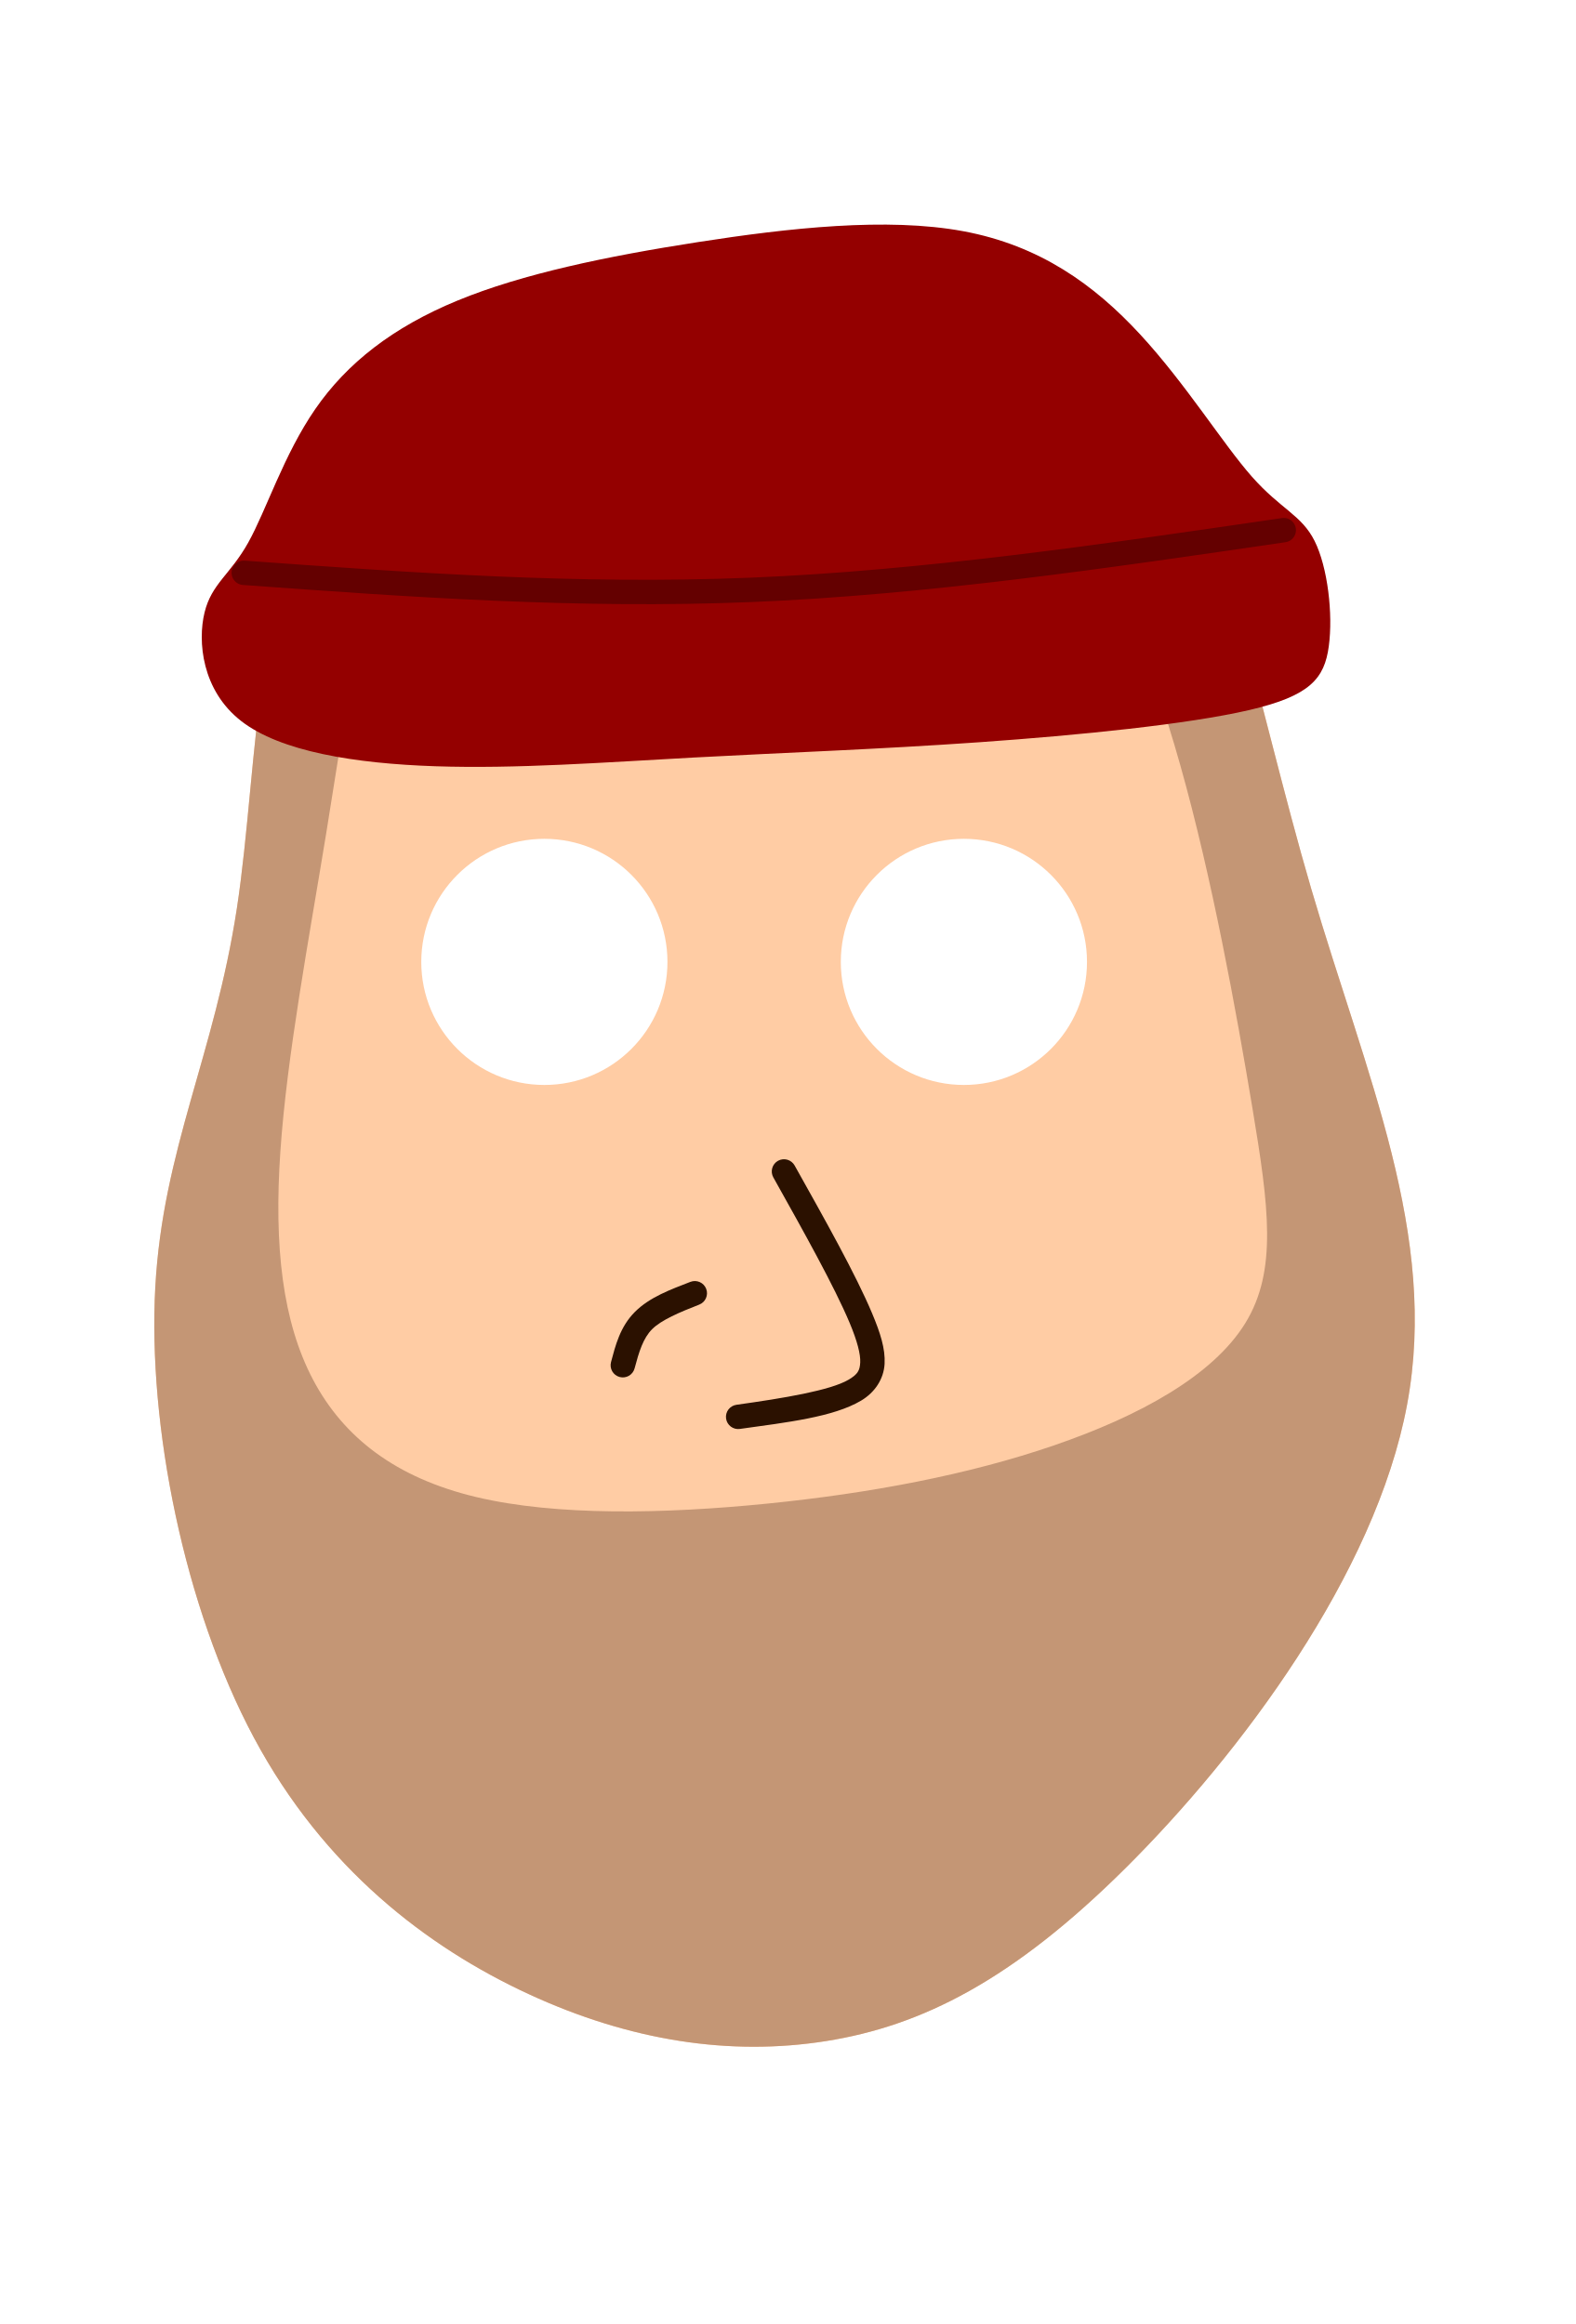
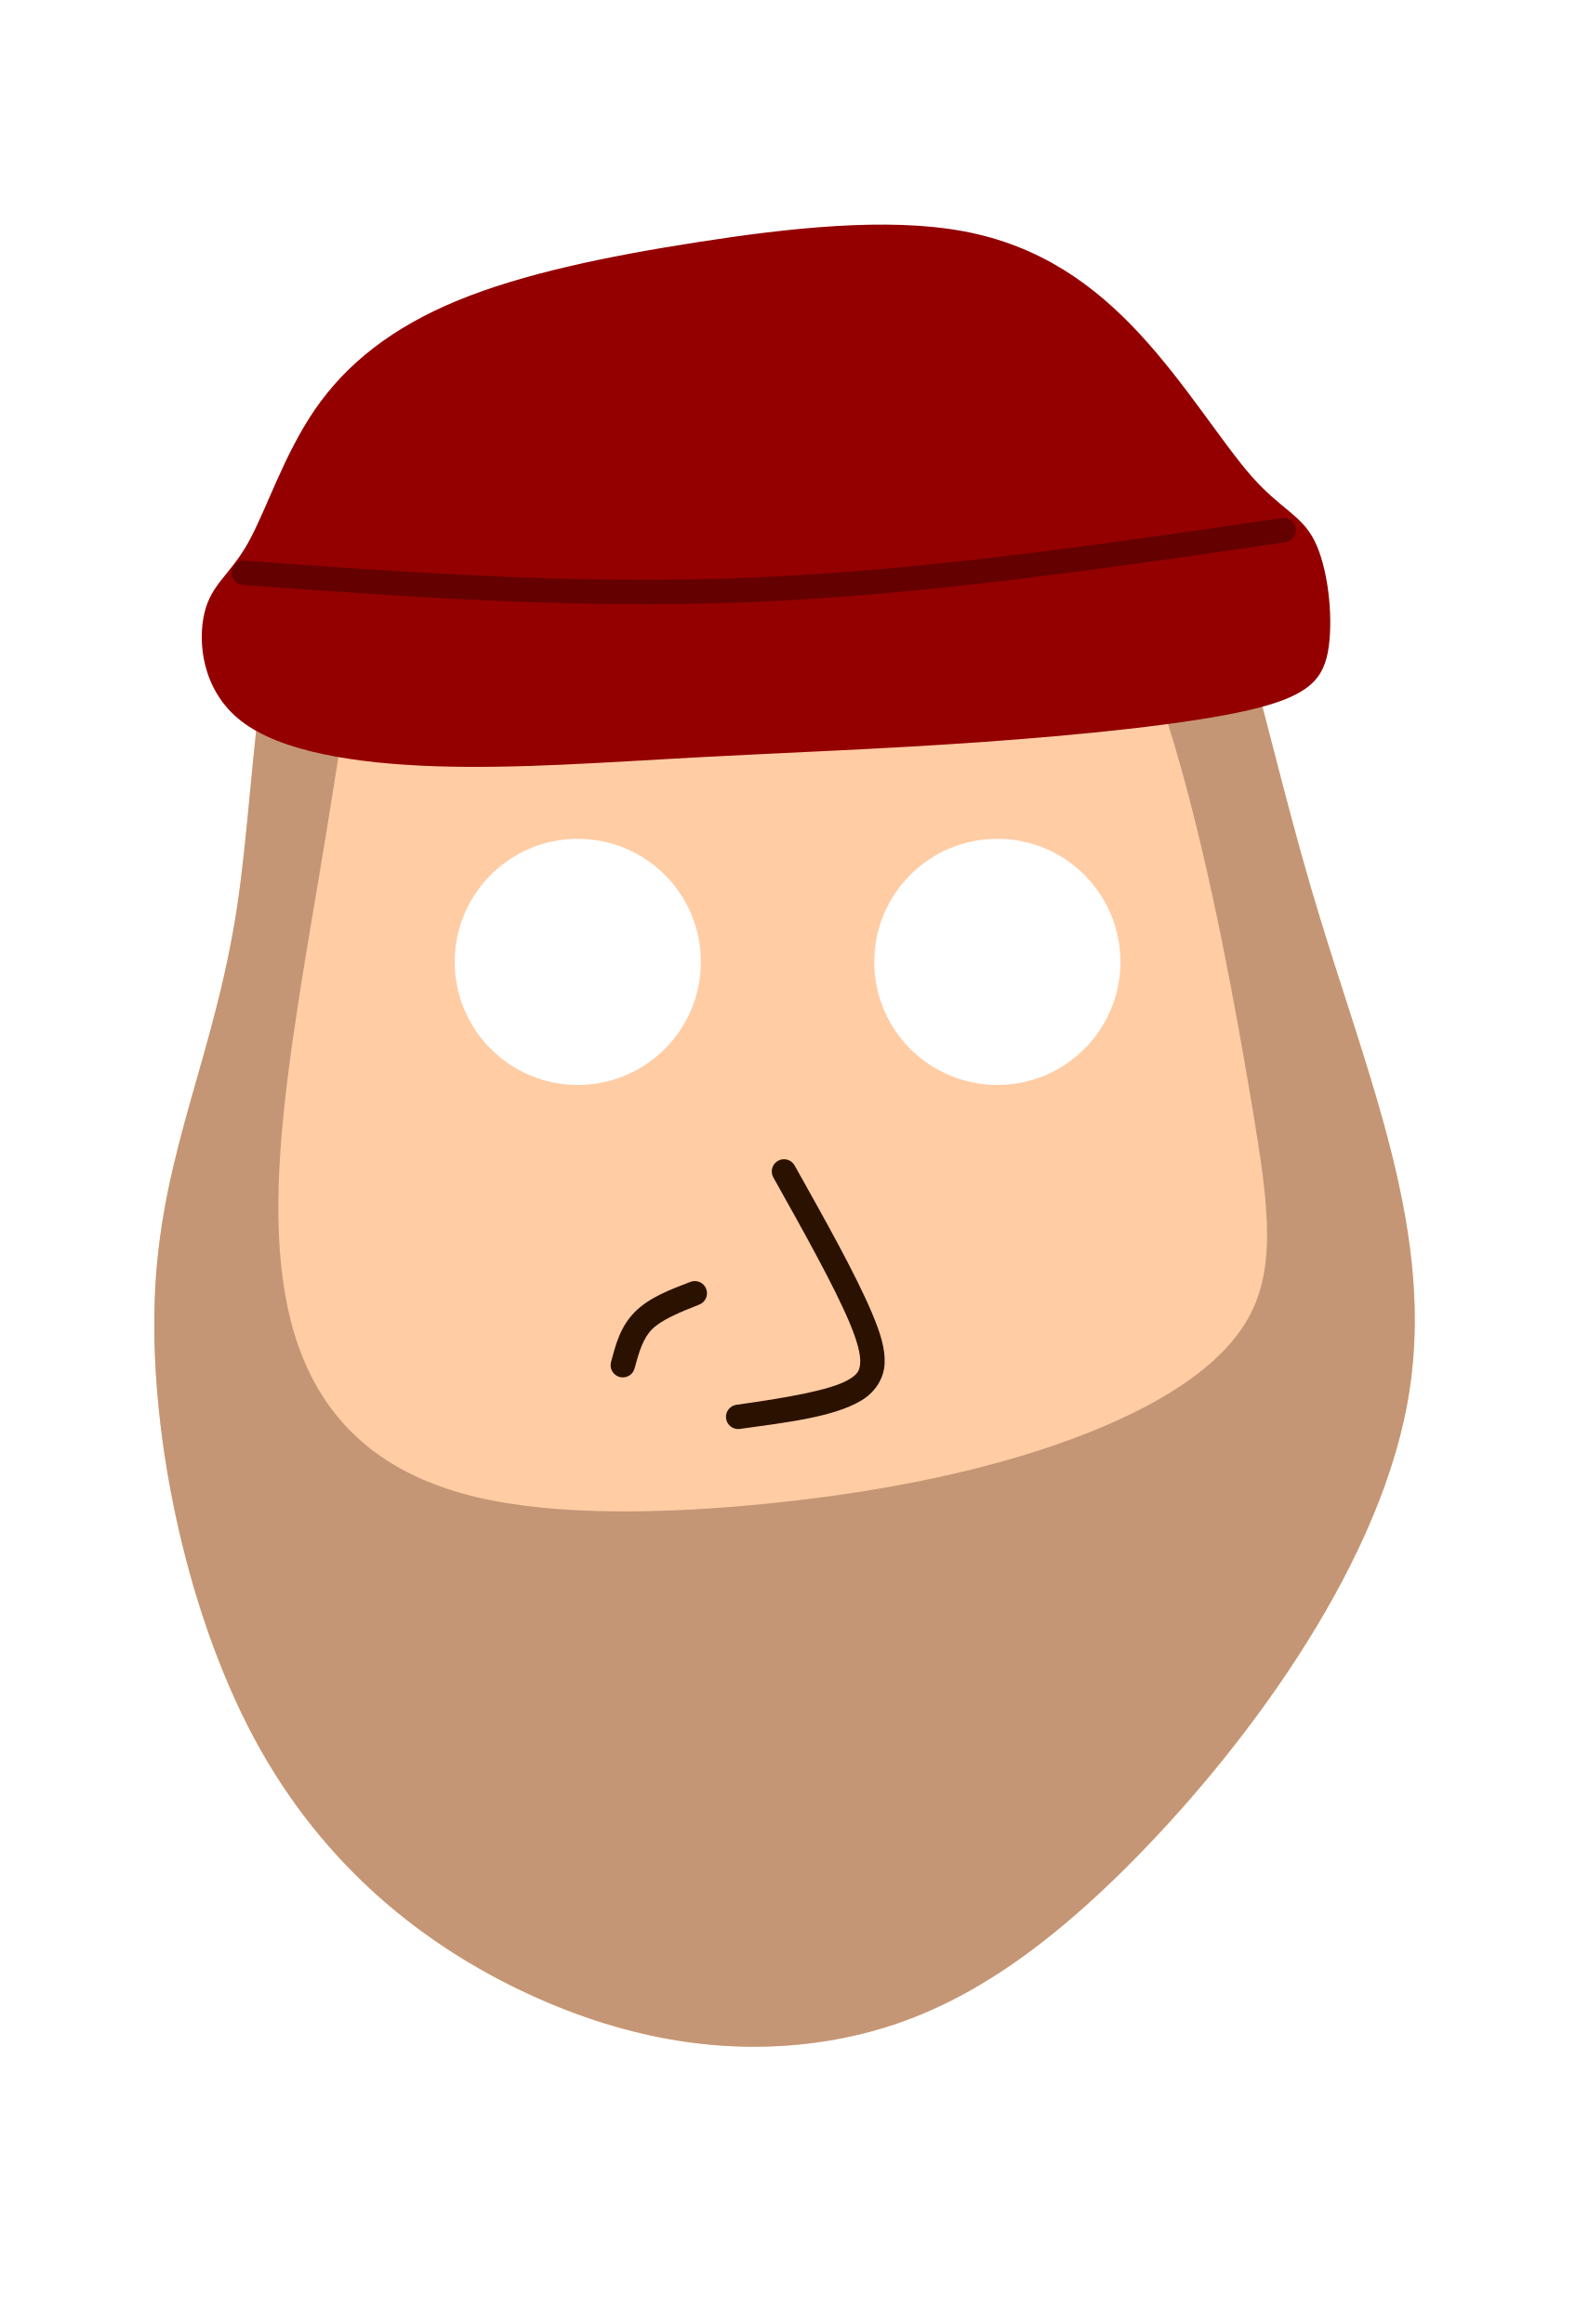
<svg xmlns="http://www.w3.org/2000/svg" width="731.838" height="1080" viewBox="0 0 193.632 285.75" version="1.1" id="svg5">
  <defs id="defs2">
    </defs>
  <g id="layer1">
-     <path id="path994-2" style="fill:#ffcca4;stroke:none;stroke-width:0.1;stroke-linejoin:round;fill-opacity:1" d="m 109.416,34.099 c -4.268,0.066 -8.808,0.429 -13.601,0.91 -19.171,1.924 -42.389,5.744 -53.582,19.92 -11.193,14.176 -10.359,38.705 -13.114,56.752 -2.755,18.047 -9.098,29.611 -10.03,46.585 -0.932,16.974 3.544,39.355 12.126,55.396 8.582,16.041 21.267,25.739 33.765,31.521 12.499,5.782 24.81,7.647 36.562,5.781 11.752,-1.865 22.946,-7.46 36.893,-21.342 13.948,-13.882 30.649,-36.05 34.538,-56.91 3.889,-20.86 -5.036,-40.41 -11.795,-63.473 C 154.419,86.177 149.826,59.606 139.968,46.332 132.574,36.377 122.219,33.902 109.416,34.099 Z M 66.919,103.139 a 15.131,15.131 0 0 1 15.131,15.131 15.131,15.131 0 0 1 -15.131,15.132 15.131,15.131 0 0 1 -15.132,-15.132 15.131,15.131 0 0 1 15.132,-15.131 z m 51.574,0 a 15.131,15.131 0 0 1 15.131,15.131 15.131,15.131 0 0 1 -15.131,15.132 15.131,15.131 0 0 1 -15.132,-15.132 15.131,15.131 0 0 1 15.132,-15.131 z" />
+     <path id="path994-2" style="fill:#ffcca4;fill-opacity:1;stroke:none;stroke-width:0.378;stroke-linejoin:round" d="M 422.506 128.863 C 419.554 128.826 416.567 128.832 413.543 128.879 C 397.413 129.127 380.251 130.499 362.137 132.316 C 289.679 139.587 201.926 154.027 159.621 207.605 C 117.317 261.184 120.469 353.893 110.057 422.102 C 99.644 490.31 75.671 534.019 72.146 598.172 C 68.622 662.325 85.542 746.915 117.977 807.541 C 150.411 868.167 198.354 904.825 245.594 926.678 C 292.833 948.531 339.363 955.578 383.781 948.527 C 428.199 941.477 470.506 920.331 523.221 867.863 C 575.936 815.396 639.059 731.612 653.758 652.771 C 668.457 573.931 634.726 500.039 609.178 412.873 C 583.63 325.708 566.27 225.283 529.012 175.115 C 502.814 139.841 466.779 129.416 422.506 128.863 z M 268.459 389.816 A 57.189 57.189 0 0 1 325.646 447.004 A 57.189 57.189 0 0 1 268.459 504.197 A 57.189 57.189 0 0 1 211.266 447.004 A 57.189 57.189 0 0 1 268.459 389.816 z M 463.385 389.816 A 57.189 57.189 0 0 1 520.572 447.004 A 57.189 57.189 0 0 1 463.385 504.197 A 57.189 57.189 0 0 1 406.191 447.004 A 57.189 57.189 0 0 1 463.385 389.816 z " transform="scale(0.2645833)" />
    <path id="rect1160" style="fill:#c49675;stroke:none;stroke-width:11.339;stroke-linecap:round;stroke-linejoin:round;fill-opacity:1" d="M 422.506 128.863 C 419.554 128.826 416.567 128.832 413.543 128.879 C 397.413 129.127 380.251 130.499 362.137 132.316 C 289.679 139.587 201.926 154.027 159.621 207.605 C 117.317 261.184 120.469 353.893 110.057 422.102 C 99.644 490.31 75.671 534.019 72.146 598.172 C 68.622 662.325 85.542 746.915 117.977 807.541 C 150.411 868.167 198.354 904.825 245.594 926.678 C 292.833 948.531 339.363 955.578 383.781 948.527 C 428.199 941.477 470.506 920.331 523.221 867.863 C 575.936 815.396 639.059 731.612 653.758 652.771 C 668.457 573.931 634.726 500.039 609.178 412.873 C 583.63 325.708 566.27 225.283 529.012 175.115 C 502.814 139.841 466.779 129.416 422.506 128.863 z M 434.641 204.312 C 455.947 204.058 476 213.685 493.709 234.689 C 515.505 260.541 533.751 303.626 548.451 355.836 C 563.151 408.046 574.303 469.378 581.906 514.998 C 589.51 560.618 593.565 590.523 578.611 614.854 C 563.658 639.184 529.697 657.939 489.906 671.625 C 450.115 685.311 404.497 693.927 356.596 698.742 C 308.695 703.558 258.512 704.571 221.256 695.701 C 184 686.831 159.67 668.078 145.477 641.213 C 131.283 614.348 127.228 579.373 130.27 535.02 C 133.311 490.666 143.448 436.937 151.559 387.262 C 159.669 337.586 165.751 291.968 176.143 262.314 C 186.534 232.661 201.234 218.974 217.709 214.666 C 234.184 210.358 252.431 215.426 272.453 223.283 C 292.475 231.14 314.271 241.785 339.361 236.969 C 364.452 232.153 392.837 211.878 419.703 206.049 C 424.74 204.956 429.724 204.371 434.641 204.312 z " transform="scale(0.2645833)" />
    <path style="color:#000000;fill:#2b1100;stroke-linecap:round;stroke-linejoin:round;-inkscape-stroke:none" d="m 96.781,142.591 a 1.5,1.5 0 0 0 -1.139,0.135 1.5,1.5 0 0 0 -0.576,2.043 c 3.755,6.706 7.503,13.418 9.381,17.887 0.939,2.234 1.353,3.876 1.301,4.871 -0.053,0.995 -0.31,1.447 -1.422,2.109 -2.224,1.324 -8.024,2.285 -13.791,3.09 a 1.5,1.5 0 0 0 -1.279,1.693 1.5,1.5 0 0 0 1.693,1.277 c 5.767,-0.805 11.502,-1.454 14.91,-3.482 1.704,-1.014 2.787,-2.675 2.885,-4.529 0.098,-1.854 -0.526,-3.799 -1.531,-6.191 -2.011,-4.786 -5.774,-11.485 -9.529,-18.191 a 1.5,1.5 0 0 0 -0.902,-0.711 z" id="path36014-7" />
    <path style="color:#000000;fill:#2b1100;stroke-linecap:round;stroke-linejoin:round;-inkscape-stroke:none" d="m 84.871,157.613 c -2.414,0.939 -4.991,1.863 -6.82,3.691 -1.829,1.829 -2.401,4.16 -2.938,6.172 a 1.5,1.5 0 0 0 1.062,1.836 1.5,1.5 0 0 0 1.836,-1.062 c 0.536,-2.012 1.038,-3.702 2.16,-4.824 1.122,-1.122 3.371,-2.077 5.785,-3.016 a 1.5,1.5 0 0 0 0.855,-1.941 1.5,1.5 0 0 0 -1.941,-0.855 z" id="path36018-2" />
    <path style="fill:#940000;fill-opacity:1;stroke:none;stroke-width:3;stroke-linecap:round;stroke-linejoin:round" d="m 29.639,88.649 c 4.828,3.755 13.948,5.23 23.872,5.566 9.924,0.335 20.653,-0.469 31.785,-1.073 11.132,-0.604 22.665,-1.006 35.071,-1.878 12.406,-0.872 25.683,-2.213 33.193,-3.956 7.51,-1.743 9.254,-3.889 9.79,-7.846 0.536,-3.956 -0.134,-9.723 -1.743,-12.942 -1.609,-3.219 -4.157,-3.889 -7.711,-7.913 -3.554,-4.023 -8.114,-11.399 -13.747,-17.502 -5.633,-6.102 -12.338,-10.93 -21.726,-12.674 -9.388,-1.744 -21.458,-0.402 -32.657,1.341 -11.199,1.743 -21.525,3.889 -29.505,7.175 -7.98,3.286 -13.613,7.712 -17.502,13.344 -3.889,5.633 -6.035,12.473 -8.248,16.429 -2.213,3.956 -4.493,5.029 -5.364,8.583 -0.872,3.554 -0.335,9.589 4.493,13.344 z" id="path2863" />
    <path style="fill:none;fill-opacity:1;stroke:#640000;stroke-width:3;stroke-linecap:round;stroke-linejoin:round;stroke-opacity:1" d="M 157.811,65.183 C 135.722,68.418 113.633,71.653 92.325,72.528 71.018,73.402 50.494,71.916 29.968,70.43" id="path4564" />
  </g>
</svg>
